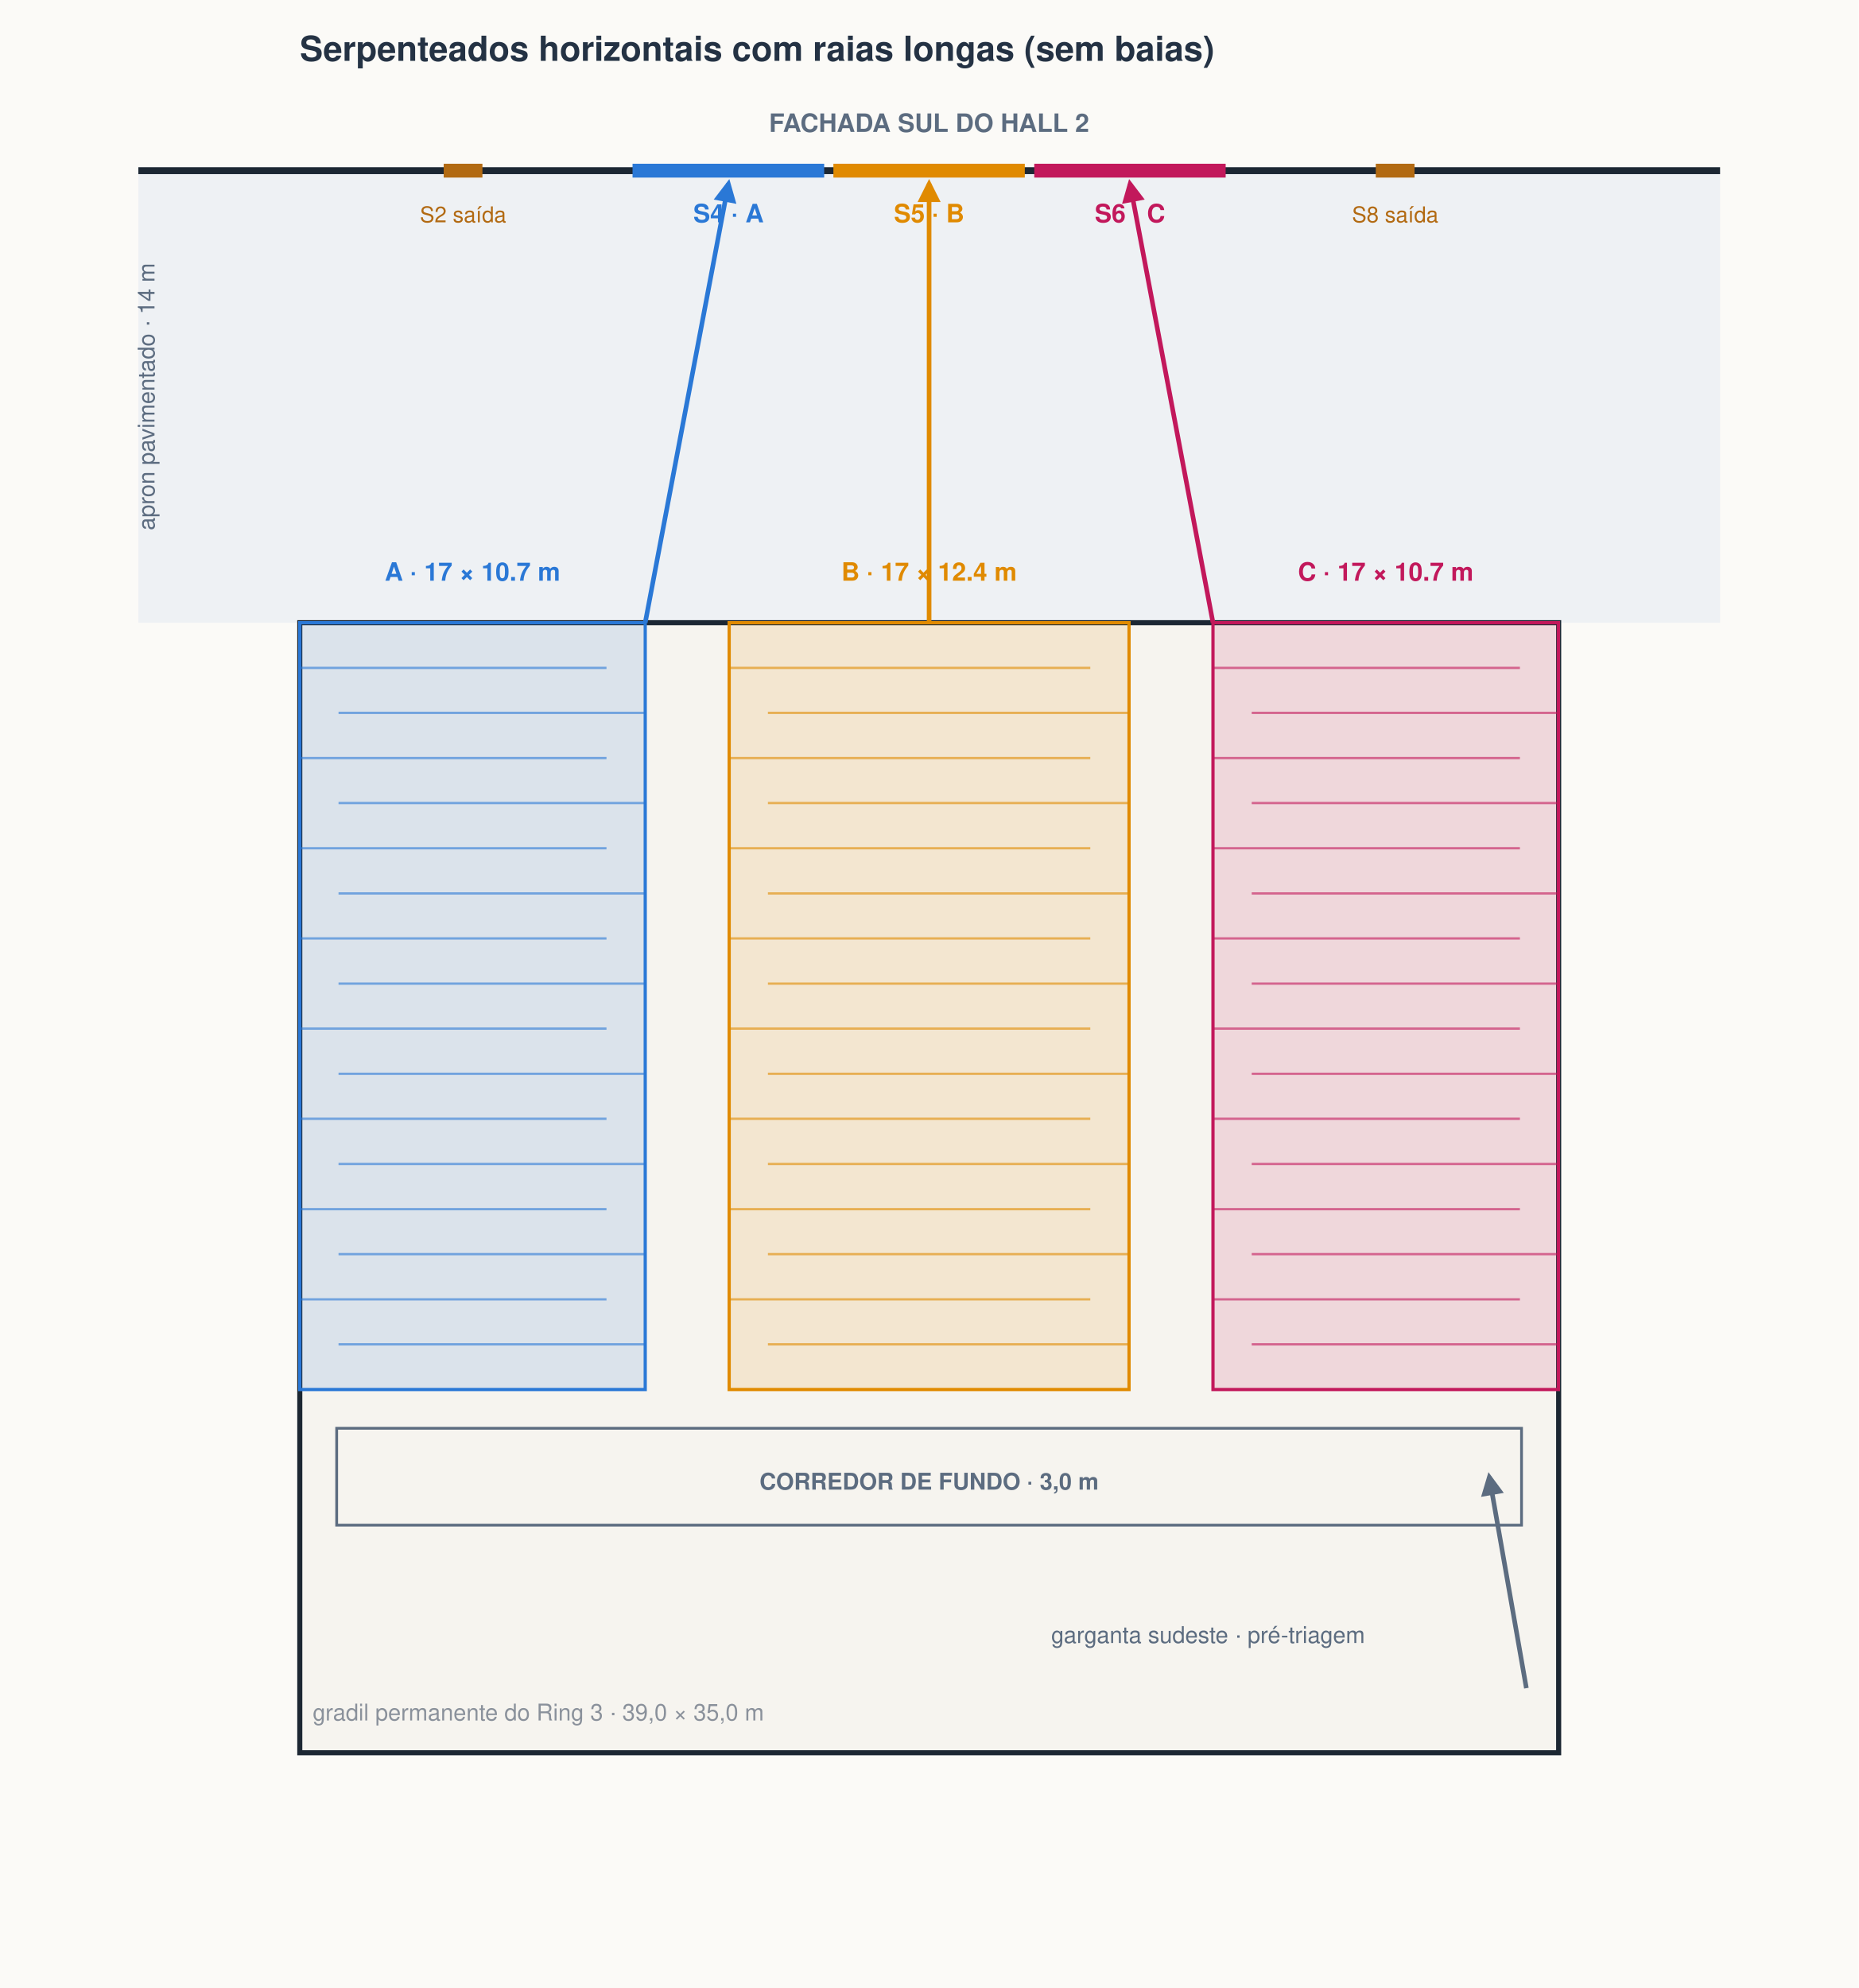
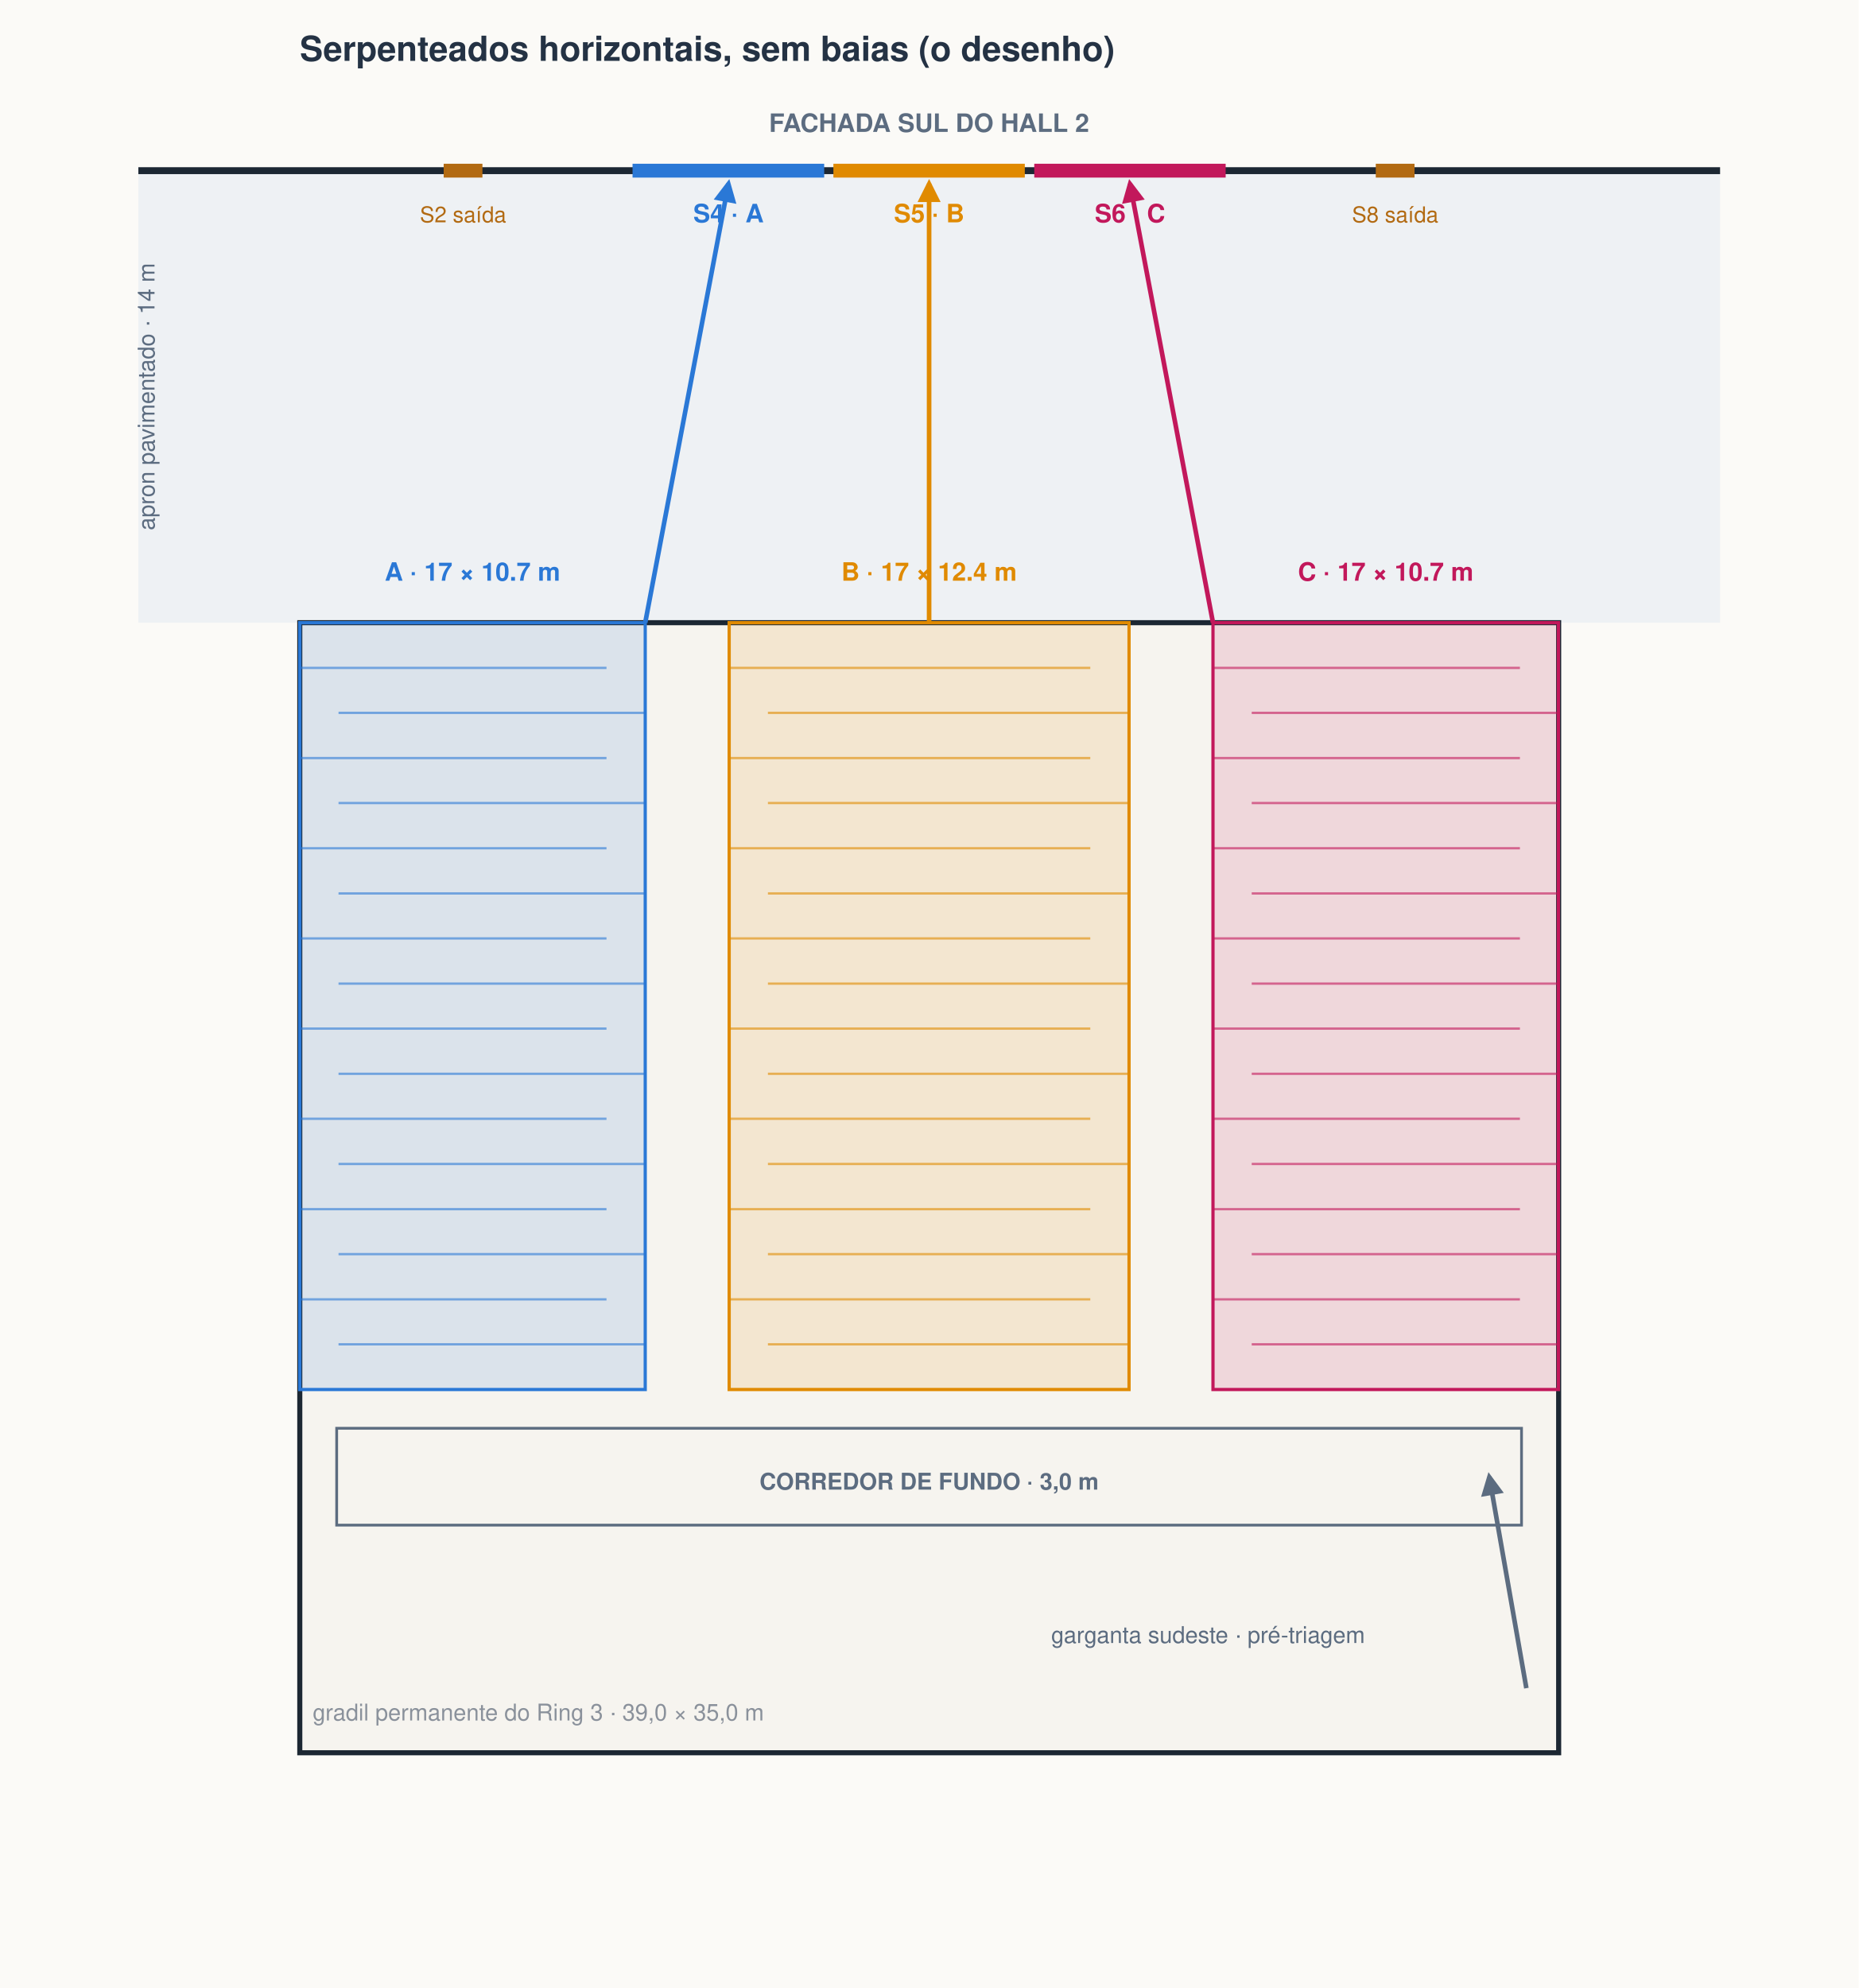
<svg xmlns="http://www.w3.org/2000/svg" viewBox="0 0 806 862" width="806" height="862" role="img">
  <rect width="806" height="862" fill="#fbfaf7" />
  <defs>
    <marker id="seta" viewBox="0 0 10 10" refX="8" refY="5" markerWidth="5" markerHeight="5" orient="auto-start-reverse">
      <path d="M0,0 L10,5 L0,10 z" fill="context-stroke" />
    </marker>
  </defs>
-   <text x="130.0" y="26.4" text-anchor="start" font-family="ui-sans-serif,system-ui,Helvetica,Arial,sans-serif" font-size="15" font-weight="700" fill="#243244">Serpenteados horizontais com raias longas (sem baias)</text>
+   <text x="130.0" y="26.4" text-anchor="start" font-family="ui-sans-serif,system-ui,Helvetica,Arial,sans-serif" font-size="15" font-weight="700" fill="#243244">Serpenteados horizontais, sem baias (o desenho)</text>
  <rect x="60.0" y="74.0" width="685.9" height="196.0" fill="#eef1f4" />
  <rect x="130.0" y="270.0" width="545.9" height="490.0" fill="#f6f4ef" stroke="#1c2733" stroke-width="2.2" />
  <line x1="60.0" y1="74.0" x2="745.9" y2="74.0" stroke="#1c2733" stroke-width="3" />
  <text x="402.9" y="57.2" text-anchor="middle" font-family="ui-sans-serif,system-ui,Helvetica,Arial,sans-serif" font-size="11" font-weight="700" fill="#5c6c80">FACHADA SUL DO HALL 2</text>
  <line x1="274.3" y1="74.0" x2="357.4" y2="74.0" stroke="#2a78d6" stroke-width="6" />
  <text x="315.9" y="96.4" text-anchor="middle" font-family="ui-sans-serif,system-ui,Helvetica,Arial,sans-serif" font-size="11" font-weight="700" fill="#2a78d6">S4 · A</text>
  <line x1="361.4" y1="74.0" x2="444.4" y2="74.0" stroke="#e08a00" stroke-width="6" />
  <text x="402.9" y="96.4" text-anchor="middle" font-family="ui-sans-serif,system-ui,Helvetica,Arial,sans-serif" font-size="11" font-weight="700" fill="#e08a00">S5 · B</text>
  <line x1="448.5" y1="74.0" x2="531.5" y2="74.0" stroke="#c2185b" stroke-width="6" />
  <text x="490.0" y="96.4" text-anchor="middle" font-family="ui-sans-serif,system-ui,Helvetica,Arial,sans-serif" font-size="11" font-weight="700" fill="#c2185b">S6 · C</text>
  <line x1="192.4" y1="74.0" x2="209.2" y2="74.0" stroke="#b26a12" stroke-width="6" />
  <text x="200.8" y="96.4" text-anchor="middle" font-family="ui-sans-serif,system-ui,Helvetica,Arial,sans-serif" font-size="9.5" font-weight="400" fill="#b26a12">S2 saída</text>
  <line x1="596.6" y1="74.0" x2="613.4" y2="74.0" stroke="#b26a12" stroke-width="6" />
  <text x="605.0" y="96.4" text-anchor="middle" font-family="ui-sans-serif,system-ui,Helvetica,Arial,sans-serif" font-size="9.5" font-weight="400" fill="#b26a12">S8 saída</text>
  <text x="67.0" y="172.0" text-anchor="middle" font-family="ui-sans-serif,system-ui,Helvetica,Arial,sans-serif" font-size="10" font-weight="400" fill="#5c6c80" transform="rotate(-90 67.0 172.0)">apron pavimentado · 14 m</text>
  <rect x="130.0" y="270.0" width="149.8" height="332.5" fill="#2a78d6" fill-opacity=".13" stroke="#2a78d6" stroke-width="1.4" />
  <line x1="146.8" y1="582.9" x2="279.8" y2="582.9" stroke="#2a78d6" stroke-width="1" stroke-opacity=".6" />
  <line x1="130.0" y1="563.4" x2="263.0" y2="563.4" stroke="#2a78d6" stroke-width="1" stroke-opacity=".6" />
  <line x1="146.8" y1="543.8" x2="279.8" y2="543.8" stroke="#2a78d6" stroke-width="1" stroke-opacity=".6" />
  <line x1="130.0" y1="524.3" x2="263.0" y2="524.3" stroke="#2a78d6" stroke-width="1" stroke-opacity=".6" />
  <line x1="146.8" y1="504.7" x2="279.8" y2="504.7" stroke="#2a78d6" stroke-width="1" stroke-opacity=".6" />
  <line x1="130.0" y1="485.1" x2="263.0" y2="485.1" stroke="#2a78d6" stroke-width="1" stroke-opacity=".6" />
  <line x1="146.8" y1="465.6" x2="279.8" y2="465.6" stroke="#2a78d6" stroke-width="1" stroke-opacity=".6" />
  <line x1="130.0" y1="446.0" x2="263.0" y2="446.0" stroke="#2a78d6" stroke-width="1" stroke-opacity=".6" />
  <line x1="146.8" y1="426.5" x2="279.8" y2="426.5" stroke="#2a78d6" stroke-width="1" stroke-opacity=".6" />
  <line x1="130.0" y1="406.9" x2="263.0" y2="406.9" stroke="#2a78d6" stroke-width="1" stroke-opacity=".6" />
  <line x1="146.8" y1="387.4" x2="279.8" y2="387.4" stroke="#2a78d6" stroke-width="1" stroke-opacity=".6" />
  <line x1="130.0" y1="367.8" x2="263.0" y2="367.8" stroke="#2a78d6" stroke-width="1" stroke-opacity=".6" />
  <line x1="146.8" y1="348.2" x2="279.8" y2="348.2" stroke="#2a78d6" stroke-width="1" stroke-opacity=".6" />
  <line x1="130.0" y1="328.7" x2="263.0" y2="328.7" stroke="#2a78d6" stroke-width="1" stroke-opacity=".6" />
  <line x1="146.8" y1="309.1" x2="279.8" y2="309.1" stroke="#2a78d6" stroke-width="1" stroke-opacity=".6" />
  <line x1="130.0" y1="289.6" x2="263.0" y2="289.6" stroke="#2a78d6" stroke-width="1" stroke-opacity=".6" />
  <text x="204.9" y="251.8" text-anchor="middle" font-family="ui-sans-serif,system-ui,Helvetica,Arial,sans-serif" font-size="11" font-weight="700" fill="#2a78d6" paint-order="stroke" stroke="#eef1f4" stroke-width="3.5" stroke-linejoin="round">A · 17 × 10.7 m</text>
  <line x1="279.8" y1="270.0" x2="315.9" y2="79.6" stroke="#2a78d6" stroke-width="2" marker-end="url(#seta)" />
  <rect x="316.2" y="270.0" width="173.4" height="332.5" fill="#e08a00" fill-opacity=".13" stroke="#e08a00" stroke-width="1.4" />
  <line x1="333.0" y1="582.9" x2="489.6" y2="582.9" stroke="#e08a00" stroke-width="1" stroke-opacity=".6" />
  <line x1="316.2" y1="563.4" x2="472.8" y2="563.4" stroke="#e08a00" stroke-width="1" stroke-opacity=".6" />
  <line x1="333.0" y1="543.8" x2="489.6" y2="543.8" stroke="#e08a00" stroke-width="1" stroke-opacity=".6" />
  <line x1="316.2" y1="524.3" x2="472.8" y2="524.3" stroke="#e08a00" stroke-width="1" stroke-opacity=".6" />
  <line x1="333.0" y1="504.7" x2="489.6" y2="504.7" stroke="#e08a00" stroke-width="1" stroke-opacity=".6" />
  <line x1="316.2" y1="485.1" x2="472.8" y2="485.1" stroke="#e08a00" stroke-width="1" stroke-opacity=".6" />
  <line x1="333.0" y1="465.6" x2="489.6" y2="465.6" stroke="#e08a00" stroke-width="1" stroke-opacity=".6" />
  <line x1="316.2" y1="446.0" x2="472.8" y2="446.0" stroke="#e08a00" stroke-width="1" stroke-opacity=".6" />
  <line x1="333.0" y1="426.5" x2="489.6" y2="426.5" stroke="#e08a00" stroke-width="1" stroke-opacity=".6" />
  <line x1="316.2" y1="406.9" x2="472.8" y2="406.9" stroke="#e08a00" stroke-width="1" stroke-opacity=".6" />
  <line x1="333.0" y1="387.4" x2="489.6" y2="387.4" stroke="#e08a00" stroke-width="1" stroke-opacity=".6" />
  <line x1="316.2" y1="367.8" x2="472.8" y2="367.8" stroke="#e08a00" stroke-width="1" stroke-opacity=".6" />
  <line x1="333.0" y1="348.2" x2="489.6" y2="348.2" stroke="#e08a00" stroke-width="1" stroke-opacity=".6" />
  <line x1="316.2" y1="328.7" x2="472.8" y2="328.7" stroke="#e08a00" stroke-width="1" stroke-opacity=".6" />
  <line x1="333.0" y1="309.1" x2="489.6" y2="309.1" stroke="#e08a00" stroke-width="1" stroke-opacity=".6" />
  <line x1="316.2" y1="289.6" x2="472.8" y2="289.6" stroke="#e08a00" stroke-width="1" stroke-opacity=".6" />
  <text x="402.9" y="251.8" text-anchor="middle" font-family="ui-sans-serif,system-ui,Helvetica,Arial,sans-serif" font-size="11" font-weight="700" fill="#e08a00" paint-order="stroke" stroke="#eef1f4" stroke-width="3.5" stroke-linejoin="round">B · 17 × 12.4 m</text>
  <line x1="402.9" y1="270.0" x2="402.9" y2="79.6" stroke="#e08a00" stroke-width="2" marker-end="url(#seta)" />
  <rect x="526.0" y="270.0" width="149.8" height="332.5" fill="#c2185b" fill-opacity=".13" stroke="#c2185b" stroke-width="1.4" />
  <line x1="542.8" y1="582.9" x2="675.9" y2="582.9" stroke="#c2185b" stroke-width="1" stroke-opacity=".6" />
  <line x1="526.0" y1="563.4" x2="659.1" y2="563.4" stroke="#c2185b" stroke-width="1" stroke-opacity=".6" />
  <line x1="542.8" y1="543.8" x2="675.9" y2="543.8" stroke="#c2185b" stroke-width="1" stroke-opacity=".6" />
  <line x1="526.0" y1="524.3" x2="659.1" y2="524.3" stroke="#c2185b" stroke-width="1" stroke-opacity=".6" />
  <line x1="542.8" y1="504.7" x2="675.9" y2="504.7" stroke="#c2185b" stroke-width="1" stroke-opacity=".6" />
  <line x1="526.0" y1="485.1" x2="659.1" y2="485.1" stroke="#c2185b" stroke-width="1" stroke-opacity=".6" />
  <line x1="542.8" y1="465.6" x2="675.9" y2="465.6" stroke="#c2185b" stroke-width="1" stroke-opacity=".6" />
  <line x1="526.0" y1="446.0" x2="659.1" y2="446.0" stroke="#c2185b" stroke-width="1" stroke-opacity=".6" />
  <line x1="542.8" y1="426.5" x2="675.9" y2="426.5" stroke="#c2185b" stroke-width="1" stroke-opacity=".6" />
  <line x1="526.0" y1="406.9" x2="659.1" y2="406.9" stroke="#c2185b" stroke-width="1" stroke-opacity=".6" />
  <line x1="542.8" y1="387.4" x2="675.9" y2="387.4" stroke="#c2185b" stroke-width="1" stroke-opacity=".6" />
  <line x1="526.0" y1="367.8" x2="659.1" y2="367.8" stroke="#c2185b" stroke-width="1" stroke-opacity=".6" />
  <line x1="542.8" y1="348.2" x2="675.9" y2="348.2" stroke="#c2185b" stroke-width="1" stroke-opacity=".6" />
  <line x1="526.0" y1="328.7" x2="659.1" y2="328.7" stroke="#c2185b" stroke-width="1" stroke-opacity=".6" />
  <line x1="542.8" y1="309.1" x2="675.9" y2="309.1" stroke="#c2185b" stroke-width="1" stroke-opacity=".6" />
  <line x1="526.0" y1="289.6" x2="659.1" y2="289.6" stroke="#c2185b" stroke-width="1" stroke-opacity=".6" />
  <text x="600.9" y="251.8" text-anchor="middle" font-family="ui-sans-serif,system-ui,Helvetica,Arial,sans-serif" font-size="11" font-weight="700" fill="#c2185b" paint-order="stroke" stroke="#eef1f4" stroke-width="3.5" stroke-linejoin="round">C · 17 × 10.7 m</text>
  <line x1="526.0" y1="270.0" x2="490.0" y2="79.6" stroke="#c2185b" stroke-width="2" marker-end="url(#seta)" />
  <rect x="146.0" y="619.3" width="513.8" height="42.0" fill="none" stroke="#5c6c80" stroke-width="1.2" />
  <text x="402.9" y="645.9" text-anchor="middle" font-family="ui-sans-serif,system-ui,Helvetica,Arial,sans-serif" font-size="10" font-weight="600" fill="#5c6c80">CORREDOR DE FUNDO · 3,0 m</text>
  <line x1="661.9" y1="732.0" x2="645.8" y2="640.3" stroke="#5c6c80" stroke-width="2" marker-end="url(#seta)" />
  <text x="591.9" y="712.4" text-anchor="end" font-family="ui-sans-serif,system-ui,Helvetica,Arial,sans-serif" font-size="10" font-weight="400" fill="#5c6c80">garganta sudeste · pré-triagem</text>
  <text x="135.6" y="746.0" text-anchor="start" font-family="ui-sans-serif,system-ui,Helvetica,Arial,sans-serif" font-size="10" font-weight="400" fill="#8a919b">gradil permanente do Ring 3 · 39,0 × 35,0 m</text>
</svg>
